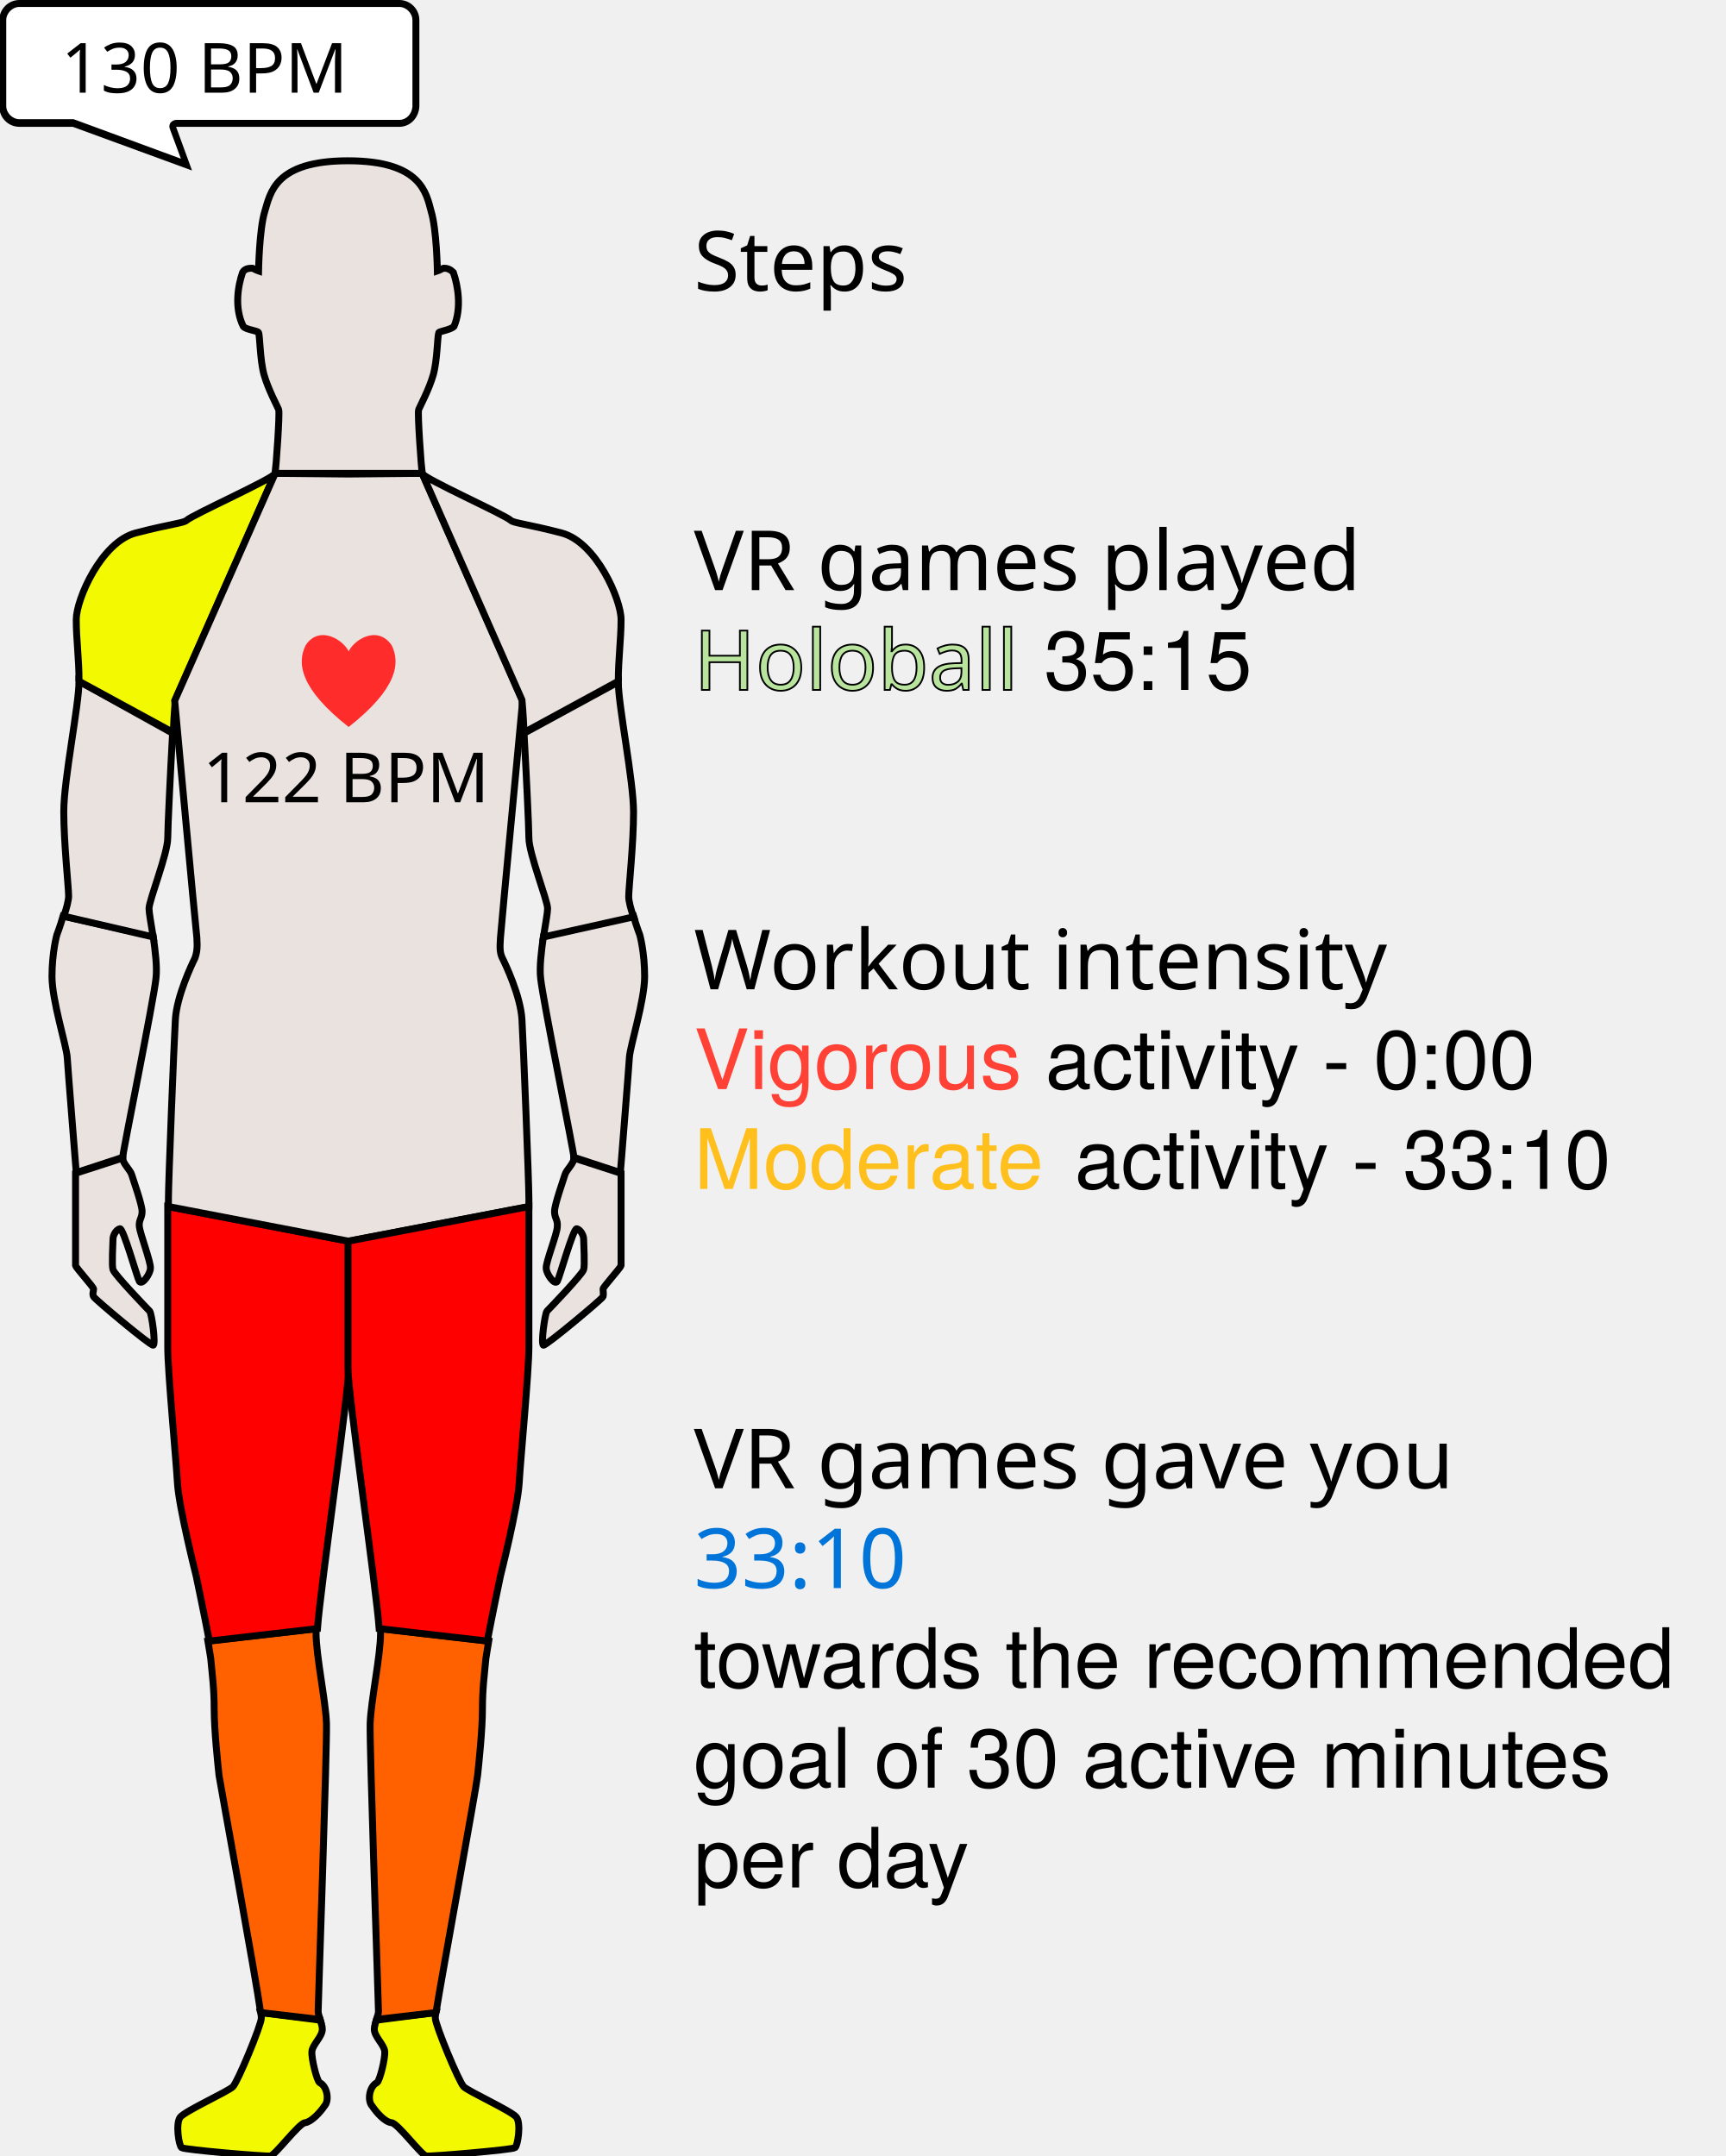
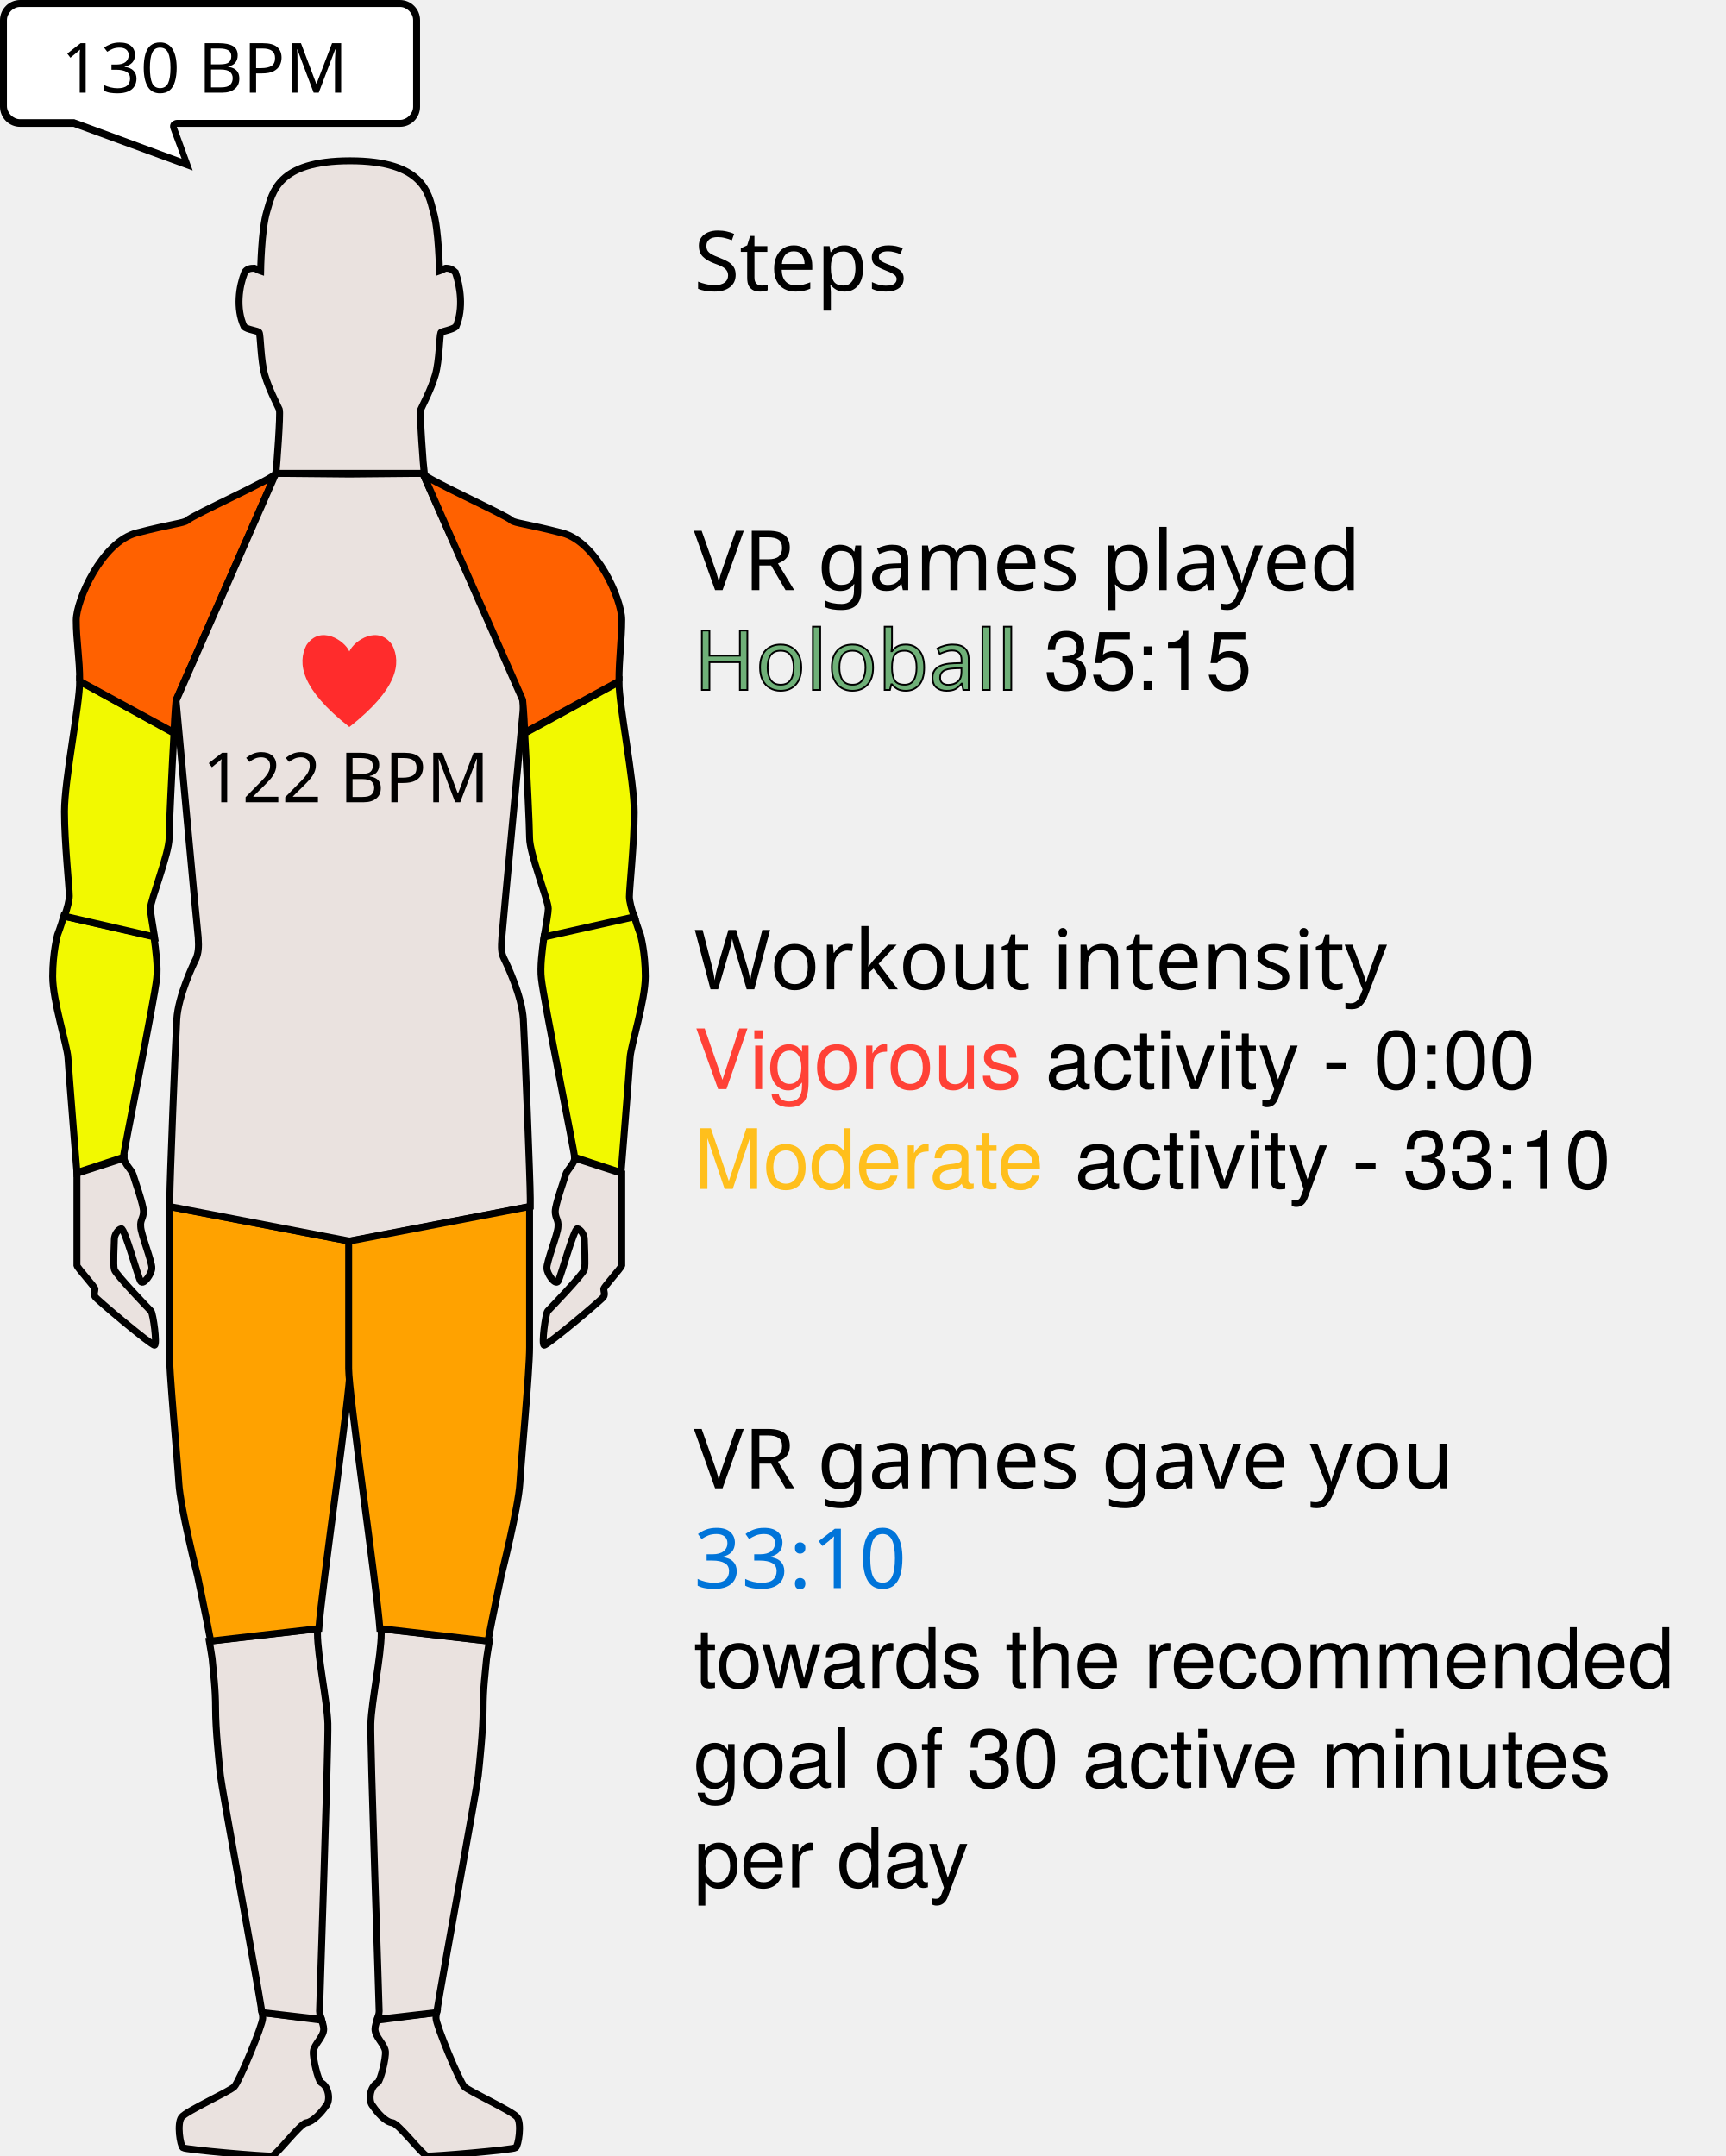
<svg xmlns="http://www.w3.org/2000/svg" version="1.1" id="Layer_1" x="0px" y="0px" viewBox="0 0 249 311.1" style="enable-background:new 0 0 249 311.1;" xml:space="preserve">
  <style type="text/css">
- 	.st0{fill:#F2F900;stroke:#000000;stroke-miterlimit:10;}
- 	.st1{fill:#FF6100;stroke:#000000;stroke-miterlimit:10;}
- 	.st2{fill:#FE0000;stroke:#000000;stroke-miterlimit:10;}
- 	.st3{fill:#EAE2DF;stroke:#000000;stroke-miterlimit:10;}
+ 	.st0{fill:#EAE2DF;stroke:#000000;stroke-miterlimit:10;}
+ 	.st1{fill:#FFA200;stroke:#000000;stroke-miterlimit:10;}
+ 	.st2{fill:#F2F900;stroke:#000000;stroke-miterlimit:10;}
+ 	.st3{fill:#FF6100;stroke:#000000;stroke-miterlimit:10;}
	.st4{fill:#FF2C2C;}
	.st5{fill:#FFFFFF;}
	.st6{font-family:'HelveticaNeue-Bold';}
	.st7{font-size:10px;}
	.st8{font-size:12px;}
- 	.st9{fill:#B8E49D;stroke:#000000;stroke-width:0.25;stroke-miterlimit:10;}
+ 	.st9{fill:#6FB078;stroke:#000000;stroke-width:0.25;stroke-miterlimit:10;}
	.st10{fill:#F012BE;}
	.st11{font-family:'HelveticaNeue';}
	.st12{fill:#FF4136;}
	.st13{fill:#FFBF1C;}
	.st14{fill:#0074D9;}
</style>
  <g>
-     <path class="st0" d="M37.6,290.4c0.1,0.4,0.1,0.7,0.1,0.8c0,1-3.4,9.2-4.1,9.9c-0.7,0.7-6.9,3.5-7.6,4.4s-0.2,4.1,0.2,4.4   s12.1,1.3,12.8,1.2s4.1-4.7,5-4.8s2.2-1.5,2.8-2.4c0.7-0.7,0.5-2.8-0.7-3.4c-0.4-0.3-1.2-3.5-1.1-4.5c0.1-1,1.5-2.1,1.5-3.2   c0-0.5-0.2-0.9-0.3-1.3L37.6,290.4z" />
-     <path class="st1" d="M37.6,290.4l8.6,1c-0.1-0.4-0.3-0.7-0.3-1.2c0-1,1.3-38.3,1.2-41.5s-1.5-9.8-1.5-13c0-0.2,0-0.4,0-0.7   L30,236.8l0,0c0.2,1.1,0.3,2,0.4,2.5c0.2,2.2,0.5,4.3,0.5,7.3s0.5,7.7,0.7,9.6C31.9,258.1,36.9,285.3,37.6,290.4" />
-     <path class="st2" d="M24.2,174.1c0,4.4,0,17.1,0,20.3c0,3.6,1.2,16.1,1.4,19.6c0.2,3.5,2.7,13.4,2.7,13.4s1.2,5.7,1.9,9.4l15.6-1.8   c0.4-5.7,4.5-33.9,4.5-37.5c0-3.8,0-18.4,0-18.4L24.2,174.1z" />
-     <path class="st3" d="M11,169.2c0,0-1.2-14.9-1.3-16.6c-0.1-1.7-2.2-8.2-2.2-11.7s0.7-6,0.7-6s0.5-1.3,0.9-2.7l13,2.9   c0.3,2.1,0.6,4.5,0.4,6.1c-0.3,3-4.8,25.1-4.8,25.8L11,169.2z" />
-     <path class="st3" d="M17.7,167.1c0,0.8,1.1,1.7,1.3,2.4s1.5,4.3,1.5,5.3S20,176,20.1,177s1.7,5.2,1.6,6c0,0.8-1.2,2.5-1.6,1.9   c-0.3-0.5-2.3-7.7-2.8-7.6c-0.5,0.1-1,0.9-1,1.5s-0.2,3.8,0,4.4c0.2,0.7,5,5.7,5.3,6c0.3,0.4,0.9,4.8,0.5,4.9s-8.5-6.7-8.6-7   c-0.2-0.4,0-0.8,0-1.1s-2.5-3-2.6-3.4c0-0.5,0-13.3,0-13.3L17.7,167.1z" />
-     <path class="st3" d="M22.1,135.2c-0.3-1.9-0.6-3.5-0.6-4.1c0-1.2,2.7-7.9,2.7-10.2c0-1.5,0.4-9.8,0.7-15.1l-13.5-7.5   c0,3.4-2.2,14.2-2.2,18.8s0.7,10.9,0.7,12.2c0,0.6-0.3,1.8-0.7,2.9L22.1,135.2z" />
-     <path class="st0" d="M11.4,98.3l13.6,7.4c0.1-2.7,0.3-4.7,0.3-4.7l14.4-32.7c-0.1,0.7-12,6-12.8,6.8c-0.5,0.4-2.3,0.5-7.3,1.8   S11,86.5,11,89.4S11.4,95,11.4,98.3" />
-     <path class="st3" d="M25.2,101.1c0,0,3,32.6,3.2,34.2c0.1,1.5,0,2.2-0.3,3c-0.4,0.8-2.6,5.4-2.8,8.8c-0.2,3.4-1,23.5-1,25.8   c0,0.3,0,0.7,0,1.2l26,5l26-5c0-0.5,0-1,0-1.2c0-2.3-0.8-22.4-1-25.8c-0.2-3.4-2.4-8-2.8-8.8s-0.4-1.5-0.3-3s3.2-34.2,3.2-34.2   L60.9,68.3l-10.6,0.1l-10.6-0.1L25.2,101.1z" />
-     <path class="st0" d="M62.9,290.4c-0.1,0.4-0.1,0.7-0.1,0.8c0,1,3.4,9.2,4.1,9.9c0.7,0.7,6.9,3.5,7.6,4.4s0.2,4.1-0.2,4.4   s-12.1,1.3-12.8,1.2s-4.1-4.7-5-4.8c-1-0.1-2.2-1.5-2.8-2.4c-0.7-0.7-0.5-2.8,0.7-3.4c0.4-0.3,1.2-3.5,1.1-4.5   c-0.1-1-1.5-2.1-1.5-3.2c0-0.5,0.2-0.9,0.3-1.3L62.9,290.4z" />
-     <path class="st1" d="M62.9,290.4l-8.6,1c0.1-0.4,0.3-0.7,0.3-1.2c0-1-1.3-38.3-1.2-41.5s1.5-9.8,1.5-13c0-0.2,0-0.4,0-0.7l15.6,1.8   l0,0c-0.2,1.1-0.3,2-0.4,2.5c-0.2,2.2-0.5,4.3-0.5,7.3s-0.5,7.7-0.7,9.6C68.7,258.1,63.7,285.3,62.9,290.4" />
-     <path class="st2" d="M76.3,174.1c0,4.4,0,17.1,0,20.3c0,3.6-1.2,16.1-1.4,19.6c-0.2,3.5-2.7,13.4-2.7,13.4s-1.2,5.7-1.9,9.4   L54.7,235c-0.4-5.7-4.5-33.9-4.5-37.5c0-3.8,0-18.4,0-18.4L76.3,174.1z" />
-     <path class="st3" d="M89.5,169.2c0,0,1.2-14.9,1.3-16.6c0.1-1.7,2.2-8.2,2.2-11.7s-0.7-6-0.7-6s-0.5-1.3-0.9-2.7l-13,2.9   c-0.3,2.1-0.6,4.5-0.4,6.1c0.3,3,4.8,25.1,4.8,25.8L89.5,169.2z" />
-     <path class="st3" d="M82.8,167.1c0,0.8-1.1,1.7-1.3,2.4s-1.5,4.3-1.5,5.3s0.5,1.2,0.4,2.2c0,1-1.7,5.2-1.6,6c0,0.8,1.2,2.5,1.6,1.9   c0.3-0.5,2.3-7.7,2.8-7.6c0.5,0.1,1,0.9,1,1.5s0.2,3.8,0,4.4c-0.2,0.7-5,5.7-5.3,6c-0.3,0.4-0.9,4.8-0.5,4.9s8.5-6.7,8.6-7   s0-0.8,0-1.1s2.5-3,2.6-3.4c0-0.5,0-13.3,0-13.3L82.8,167.1z" />
-     <path class="st3" d="M78.4,135.2c0.3-1.9,0.6-3.5,0.6-4.1c0-1.2-2.7-7.9-2.7-10.2c0-1.5-0.4-9.8-0.7-15.1l13.6-7.4   c0,3.4,2.2,14.2,2.2,18.8s-0.7,10.9-0.7,12.2c0,0.6,0.3,1.8,0.7,2.9L78.4,135.2z" />
-     <path class="st3" d="M89.2,98.3l-13.6,7.4c-0.1-2.7-0.3-4.7-0.3-4.7L60.9,68.3c0.1,0.7,12,6,12.8,6.8c0.5,0.4,2.3,0.5,7.3,1.8   s8.6,9.6,8.6,12.5S89.2,95,89.2,98.3" />
-     <path class="st3" d="M39.7,68.3c0.1-0.7,0.7-8.7,0.5-9.2s-1.5-2.9-2.1-5s-0.6-5.7-0.8-6.1c-0.1-0.3-1.8-0.4-2.2-0.9   c-1.3-2.6-0.8-5.8-0.1-7.8c0.3-0.5,0.8-0.6,1.4-0.6c0.3,0.1,0.6,0.3,0.9,0.4c0,0,0.1-6,0.9-8.6c0.8-2.6,1.4-7.3,12-7.3   s11.3,4.7,12,7.3c0.8,2.6,0.9,8.6,0.9,8.6c0.3-0.1,0.6-0.3,0.9-0.4c0.6,0,1,0.2,1.4,0.6c0.7,2,1.2,5.2,0.1,7.8   c-0.5,0.5-2.1,0.7-2.2,0.9c-0.2,0.5-0.2,4-0.8,6.1s-1.9,4.5-2.1,5c-0.2,0.5,0.4,8.5,0.5,9.2H39.7z" />
-     <path class="st4" d="M50.3,94c-0.7-1.6-4.2-3.9-6.2-0.9c-1.3,2.6-0.8,6.3,6.2,11.8c7-5.5,7.5-9.2,6.2-11.8   C54.4,90.1,51,92.4,50.3,94z" />
+     <path class="st0" d="M37.8,290.4c0.1,0.4,0.1,0.7,0.1,0.8c0,1-3.4,9.2-4.1,9.9c-0.7,0.7-6.9,3.5-7.6,4.4s-0.2,4.1,0.2,4.4   s12.1,1.3,12.8,1.2s4.1-4.7,5-4.8s2.2-1.5,2.8-2.4c0.7-0.7,0.5-2.8-0.7-3.4c-0.4-0.3-1.2-3.5-1.1-4.5c0.1-1,1.5-2.1,1.5-3.2   c0-0.5-0.2-0.9-0.3-1.3L37.8,290.4z" />
+     <path class="st0" d="M37.8,290.4l8.6,1c-0.1-0.4-0.3-0.7-0.3-1.2c0-1,1.3-38.3,1.2-41.5s-1.5-9.8-1.5-13c0-0.2,0-0.4,0-0.7   l-15.6,1.8l0,0c0.2,1.1,0.3,2,0.4,2.5c0.2,2.2,0.5,4.3,0.5,7.3s0.5,7.7,0.7,9.6C32,258.1,37,285.3,37.8,290.4" />
+     <path class="st1" d="M24.4,174.1c0,4.4,0,17.1,0,20.3c0,3.6,1.2,16.1,1.4,19.6c0.2,3.5,2.7,13.4,2.7,13.4s1.2,5.7,1.9,9.4L46,235   c0.4-5.7,4.5-33.9,4.5-37.5c0-3.8,0-18.4,0-18.4L24.4,174.1z" />
+     <path class="st2" d="M11.1,169.2c0,0-1.2-14.9-1.3-16.6c-0.1-1.7-2.2-8.2-2.2-11.7s0.7-6,0.7-6s0.5-1.3,0.9-2.7l13,2.9   c0.3,2.1,0.6,4.5,0.4,6.1c-0.3,3-4.8,25.1-4.8,25.8L11.1,169.2z" />
+     <path class="st0" d="M17.9,167.1c0,0.8,1.1,1.7,1.3,2.4c0.2,0.7,1.5,4.3,1.5,5.3s-0.5,1.2-0.4,2.2c0,1,1.7,5.2,1.6,6   c0,0.8-1.2,2.5-1.6,1.9s-2.3-7.7-2.8-7.6c-0.5,0.1-1,0.9-1,1.5s-0.2,3.8,0,4.4c0.2,0.7,5,5.7,5.3,6c0.3,0.4,0.9,4.8,0.5,4.9   c-0.4,0.1-8.5-6.7-8.6-7c-0.2-0.4,0-0.8,0-1.1s-2.5-3-2.6-3.4c0-0.5,0-13.3,0-13.3L17.9,167.1z" />
+     <path class="st2" d="M22.3,135.2c-0.3-1.9-0.6-3.5-0.6-4.1c0-1.2,2.7-7.9,2.7-10.2c0-1.5,0.4-9.8,0.7-15.1l-13.6-7.5   c0,3.4-2.2,14.2-2.2,18.8S10,128,10,129.3c0,0.6-0.3,1.8-0.7,2.9L22.3,135.2z" />
+     <path class="st3" d="M11.5,98.3l13.6,7.4c0.1-2.7,0.3-4.7,0.3-4.7l14.4-32.7c-0.1,0.7-12,6-12.8,6.8c-0.5,0.4-2.3,0.5-7.3,1.8   S11,86.6,11,89.5S11.5,95,11.5,98.3" />
+     <path class="st0" d="M25.4,101.1c0,0,3,32.6,3.2,34.2c0.1,1.5,0,2.2-0.3,3c-0.4,0.8-2.6,5.4-2.8,8.8c-0.2,3.4-1,23.5-1,25.8   c0,0.3,0,0.7,0,1.2l26,5l26-5c0-0.5,0-1,0-1.2c0-2.3-0.8-22.4-1-25.8c-0.2-3.4-2.4-8-2.8-8.8s-0.4-1.5-0.3-3s3.2-34.2,3.2-34.2   L61,68.3l-10.6,0.1l-10.6-0.1L25.4,101.1z" />
+     <path class="st0" d="M63,290.4c-0.1,0.4-0.1,0.7-0.1,0.8c0,1,3.4,9.2,4.1,9.9c0.7,0.7,6.9,3.5,7.6,4.4s0.2,4.1-0.2,4.4   s-12.1,1.3-12.8,1.2c-0.7-0.2-4.1-4.7-5-4.8c-1-0.1-2.2-1.5-2.8-2.4c-0.7-0.7-0.5-2.8,0.7-3.4c0.4-0.3,1.2-3.5,1.1-4.5   c-0.1-1-1.5-2.1-1.5-3.2c0-0.5,0.2-0.9,0.3-1.3L63,290.4z" />
+     <path class="st0" d="M63,290.4l-8.6,1c0.1-0.4,0.3-0.7,0.3-1.2c0-1-1.3-38.3-1.2-41.5s1.5-9.8,1.5-13c0-0.2,0-0.4,0-0.7l15.6,1.8   l0,0c-0.2,1.1-0.3,2-0.4,2.5c-0.2,2.2-0.5,4.3-0.5,7.3s-0.5,7.7-0.7,9.6C68.8,258.1,63.8,285.3,63,290.4" />
+     <path class="st1" d="M76.4,174.1c0,4.4,0,17.1,0,20.3c0,3.6-1.2,16.1-1.4,19.6c-0.2,3.5-2.7,13.4-2.7,13.4s-1.2,5.7-1.9,9.4   L54.8,235c-0.4-5.7-4.5-33.9-4.5-37.5c0-3.8,0-18.4,0-18.4L76.4,174.1z" />
+     <path class="st2" d="M89.6,169.2c0,0,1.2-14.9,1.3-16.6c0.1-1.7,2.2-8.2,2.2-11.7s-0.7-6-0.7-6s-0.5-1.3-0.9-2.7l-13,2.9   c-0.3,2.1-0.6,4.5-0.4,6.1c0.3,3,4.8,25.1,4.8,25.8L89.6,169.2z" />
+     <path class="st0" d="M82.9,167.1c0,0.8-1.1,1.7-1.3,2.4s-1.5,4.3-1.5,5.3s0.5,1.2,0.4,2.2c0,1-1.7,5.2-1.6,6c0,0.8,1.2,2.5,1.6,1.9   s2.3-7.7,2.8-7.6c0.5,0.1,1,0.9,1,1.5s0.2,3.8,0,4.4c-0.2,0.7-5,5.7-5.3,6c-0.3,0.4-0.9,4.8-0.5,4.9s8.5-6.7,8.6-7   c0.2-0.4,0-0.8,0-1.1s2.5-3,2.6-3.4c0-0.5,0-13.3,0-13.3L82.9,167.1z" />
+     <path class="st2" d="M78.5,135.2c0.3-1.9,0.6-3.5,0.6-4.1c0-1.2-2.7-7.9-2.7-10.2c0-1.5-0.4-9.8-0.7-15.1l13.6-7.4   c0,3.4,2.2,14.2,2.2,18.8s-0.7,10.9-0.7,12.2c0,0.6,0.3,1.8,0.7,2.9L78.5,135.2z" />
+     <path class="st3" d="M89.3,98.3l-13.6,7.4c-0.1-2.7-0.3-4.7-0.3-4.7L61,68.3c0.1,0.7,12,6,12.8,6.8c0.5,0.4,2.3,0.5,7.3,1.8   s8.6,9.6,8.6,12.5S89.3,95,89.3,98.3" />
+     <path class="st0" d="M39.8,68.3c0.1-0.7,0.7-8.7,0.5-9.2s-1.5-2.9-2.1-5s-0.6-5.7-0.8-6.1c-0.1-0.3-1.8-0.4-2.2-0.9   c-1.2-2.6-0.7-5.8,0.1-7.8c0.3-0.5,0.8-0.6,1.4-0.6c0.3,0.1,0.6,0.3,0.9,0.4c0,0,0.1-6,0.9-8.6c0.8-2.6,1.4-7.3,12-7.3   s11.3,4.7,12,7.3c0.8,2.6,0.9,8.6,0.9,8.6c0.3-0.1,0.6-0.3,0.9-0.4c0.6,0,1,0.2,1.4,0.6c0.7,2,1.2,5.2,0.1,7.8   c-0.5,0.5-2.1,0.7-2.2,0.9c-0.2,0.5-0.2,4-0.8,6.1s-1.9,4.5-2.1,5c-0.2,0.5,0.4,8.5,0.5,9.2H39.8z" />
+     <path class="st4" d="M50.4,94c-0.7-1.6-4.2-3.9-6.2-0.9c-1.3,2.6-0.8,6.3,6.2,11.8c7-5.5,7.5-9.2,6.2-11.8   C54.6,90.1,51.1,92.4,50.4,94z" />
    <g>
-       <path class="st5" d="M10.7,17.8c-0.1,0-0.1,0-0.2,0H2.8c-1.3,0-2.4-1.1-2.4-2.4V2.9c0-1.3,1.1-2.4,2.4-2.4h54.8    c1.3,0,2.4,1.1,2.4,2.4v12.5c-0.1,1.4-1.1,2.4-2.4,2.4H25.4c-0.2,0-0.3,0.1-0.4,0.2s-0.1,0.3-0.1,0.5l1.9,5.3L10.7,17.8z" />
-       <path d="M57.6,1c1,0,1.9,0.9,1.9,1.9v12.5c-0.1,1.1-0.9,1.9-1.9,1.9H25.4c-0.3,0-0.6,0.2-0.8,0.4c-0.2,0.3-0.2,0.6-0.1,0.9    l1.6,4.3l-15.2-5.6c-0.1,0-0.2-0.1-0.3-0.1H2.8c-1,0-1.9-0.9-1.9-1.9V2.9c0-1,0.9-1.9,1.9-1.9L57.6,1 M57.6,0H2.8    C1.2,0-0.1,1.3-0.1,2.9v12.5c0,1.6,1.3,2.9,2.9,2.9h7.7l17.2,6.3l-2.3-6.3h32.2c1.6,0,2.8-1.3,2.9-2.9V2.9C60.5,1.3,59.2,0,57.6,0    L57.6,0z" />
+       <path class="st5" d="M10.8,17.8c-0.1,0-0.1,0-0.2,0H2.9c-1.3,0-2.4-1.1-2.4-2.4V2.9c0-1.3,1.1-2.4,2.4-2.4h54.8    c1.3,0,2.4,1.1,2.4,2.4v12.5c0,1.3-1.1,2.4-2.4,2.4H25.5c-0.2,0-0.3,0.1-0.4,0.2S25,18.3,25,18.5l1.9,5.3L10.8,17.8z" />
+       <path d="M57.7,1c1,0,1.9,0.9,1.9,1.9v12.5c0,1-0.9,1.9-1.9,1.9H25.5c-0.3,0-0.6,0.2-0.8,0.4c-0.2,0.3-0.2,0.6-0.1,0.9l1.6,4.3    L11,17.3c-0.1,0-0.2-0.1-0.3-0.1H2.9c-1,0-1.9-0.9-1.9-1.9V2.9C1,1.9,1.9,1,2.9,1L57.7,1 M57.7,0H2.9C1.3,0,0,1.3,0,2.9v12.5    c0,1.6,1.3,2.9,2.9,2.9h7.7l17.2,6.3l-2.3-6.3h32.2c1.6,0,2.9-1.3,2.9-2.9V2.9C60.6,1.3,59.3,0,57.7,0L57.7,0z" />
    </g>
  </g>
  <text transform="matrix(1 0 0 1 29.2283 115.7606)" class="st6 st7">122 BPM</text>
  <text transform="matrix(1 0 0 1 8.8146 13.3736)" class="st6 st7">130 BPM</text>
  <text transform="matrix(1 0 0 1 100.1 41.95)" class="st6 st8">Steps</text>
  <text transform="matrix(1 0 0 1 100.1 85.15)" class="st6 st8">VR games played</text>
  <text transform="matrix(1 0 0 1 100.1 99.55)" class="st9 st6 st8">Holoball</text>
  <text transform="matrix(1 0 0 1 157.2 99.55)" class="st10 st11 st8"> </text>
  <text transform="matrix(1 0 0 1 150.6 99.55)" class="st11 st8">35:15</text>
  <text transform="matrix(1 0 0 1 100.1 142.75)" class="st6 st8">Workout intensity</text>
  <text transform="matrix(1 0 0 1 100.1 157.15)" class="st12 st11 st8">Vigorous </text>
  <text transform="matrix(1 0 0 1 150.8 157.15)" class="st11 st8">activity - 0:00</text>
  <text transform="matrix(1 0 0 1 100.1 171.55)" class="st13 st11 st8">Moderate</text>
  <text transform="matrix(1 0 0 1 151.7 171.55)" class="st11 st8"> activity - 33:10</text>
  <text transform="matrix(1 0 0 1 100.1 214.75)" class="st6 st8">VR games gave you</text>
  <text transform="matrix(1 0 0 1 100.1 229.15)" class="st14 st6 st8">33:10</text>
  <text transform="matrix(1 0 0 1 100.1 243.55)" class="st11 st8">towards the recommended</text>
  <text transform="matrix(1 0 0 1 100.1 257.95)" class="st11 st8">goal of 30 active minutes</text>
  <text transform="matrix(1 0 0 1 100.1 272.35)" class="st11 st8">per day</text>
</svg>
